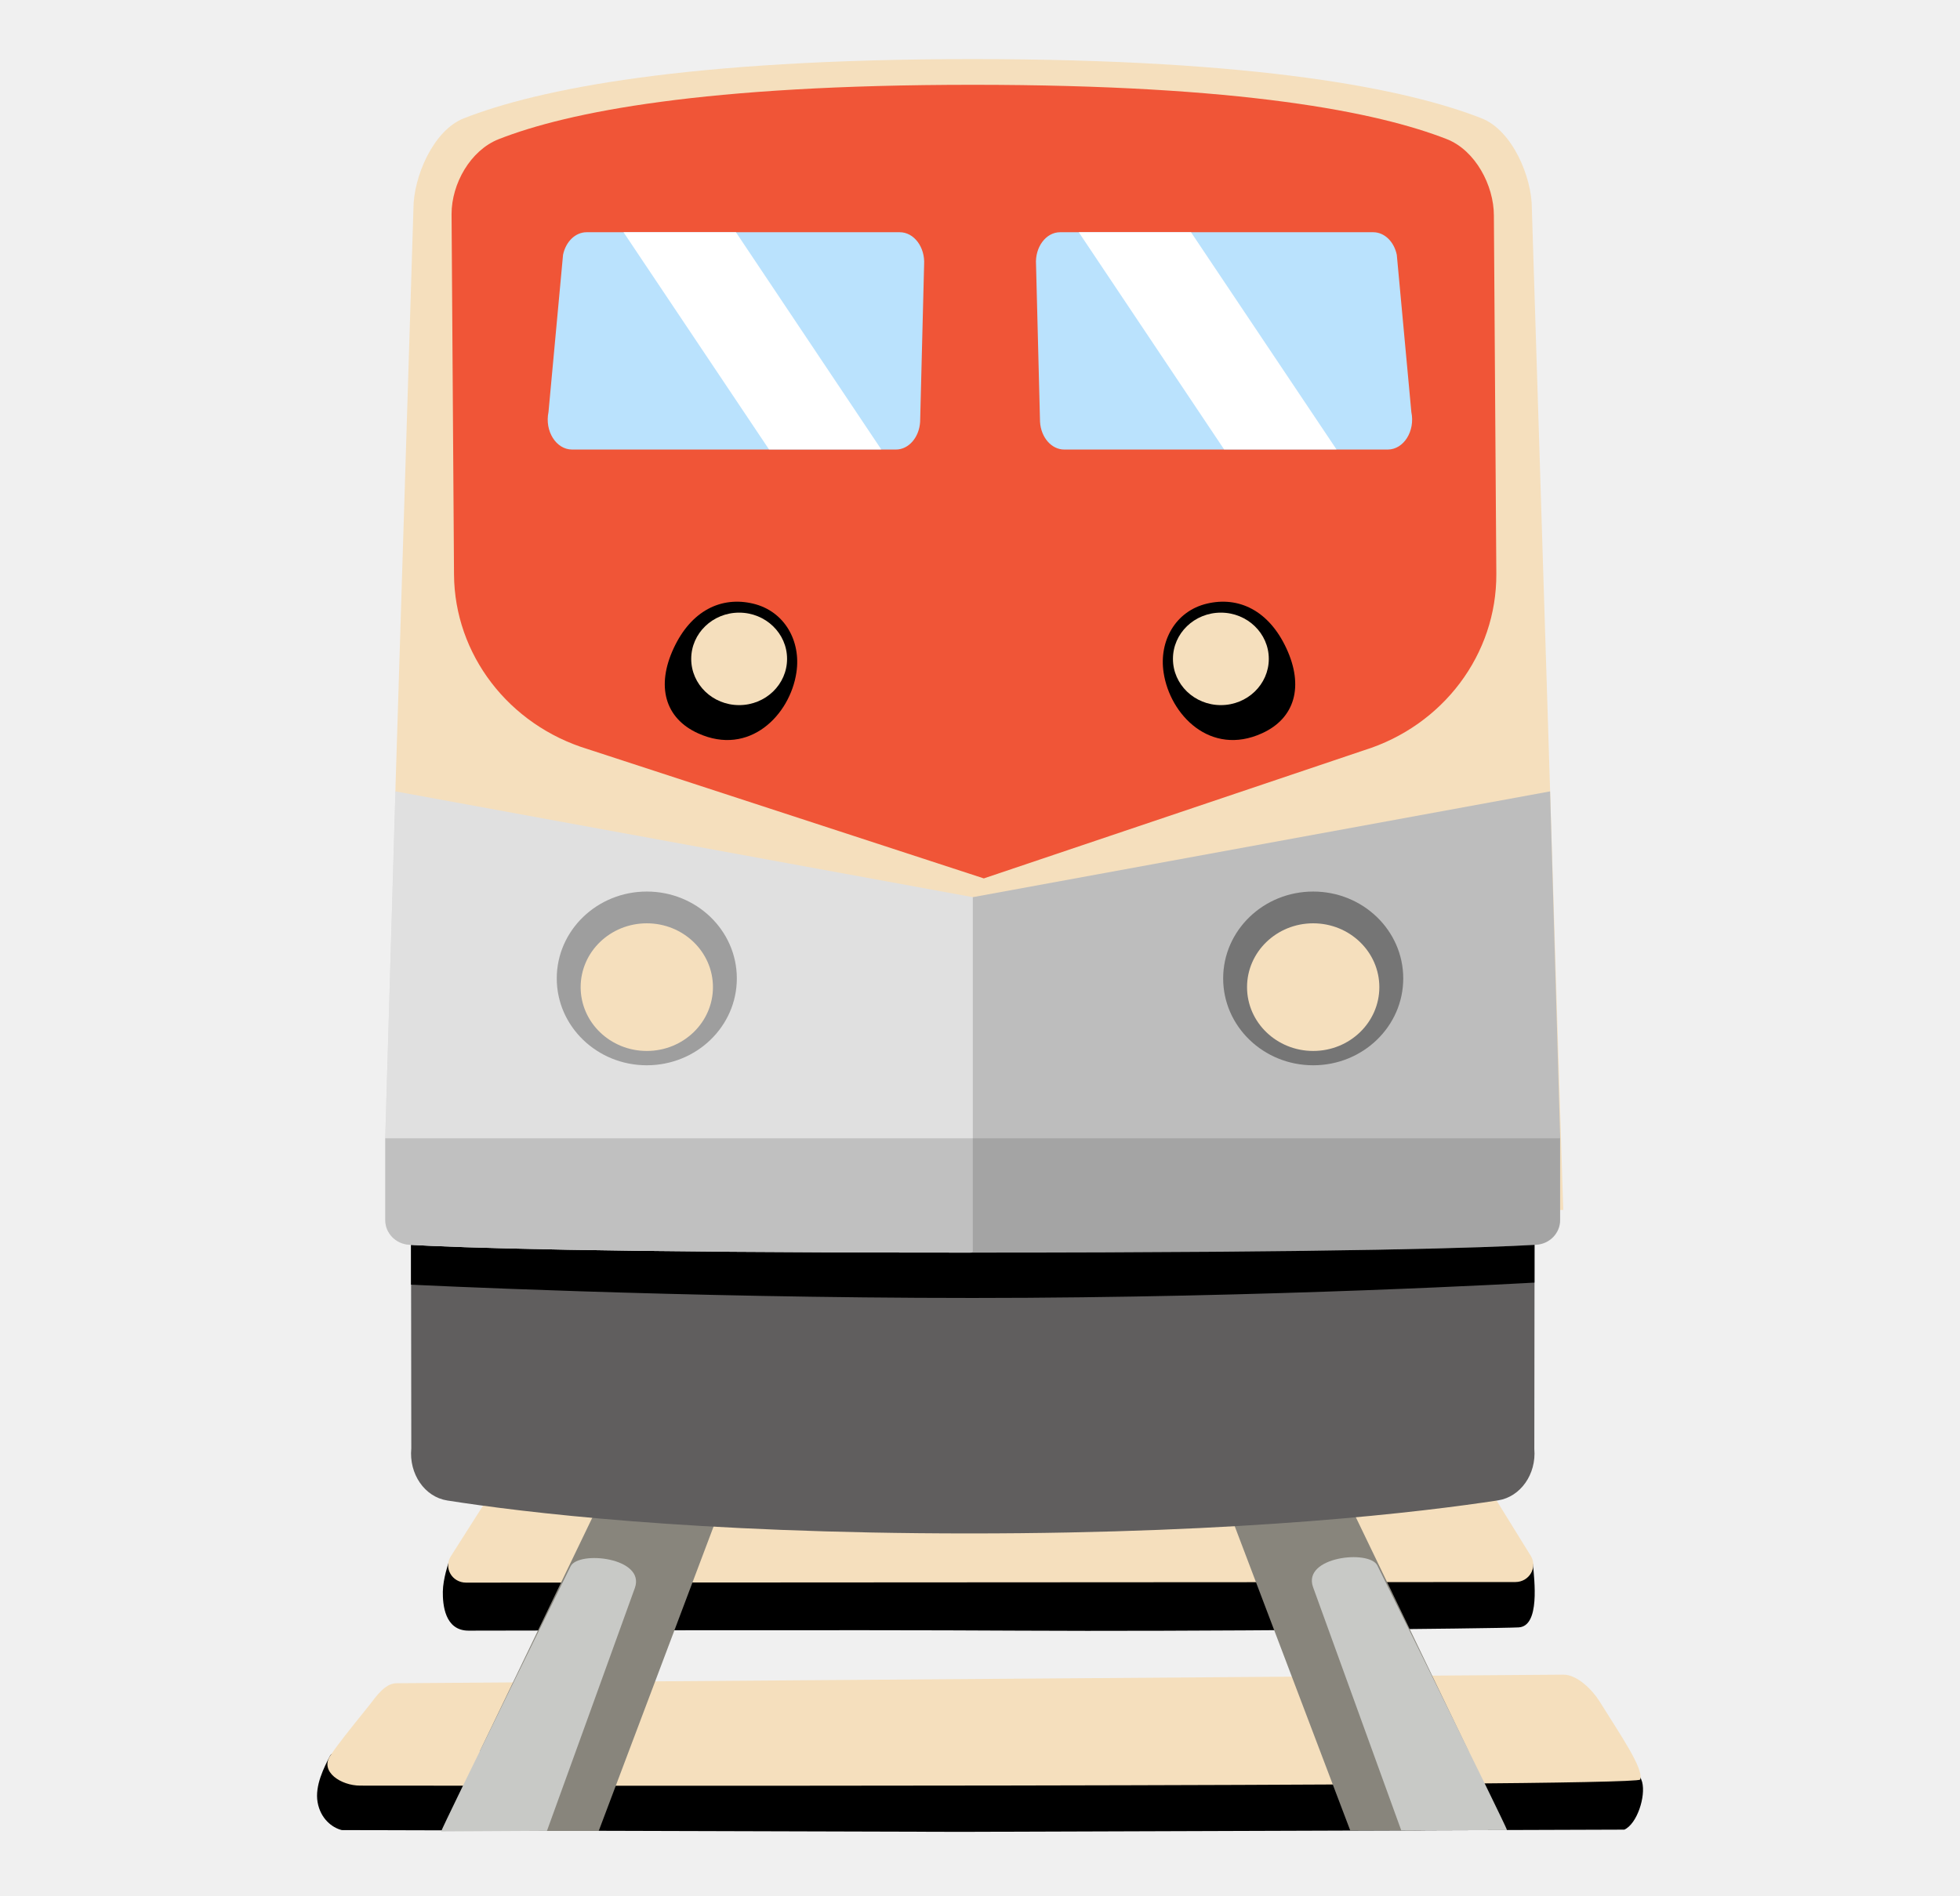
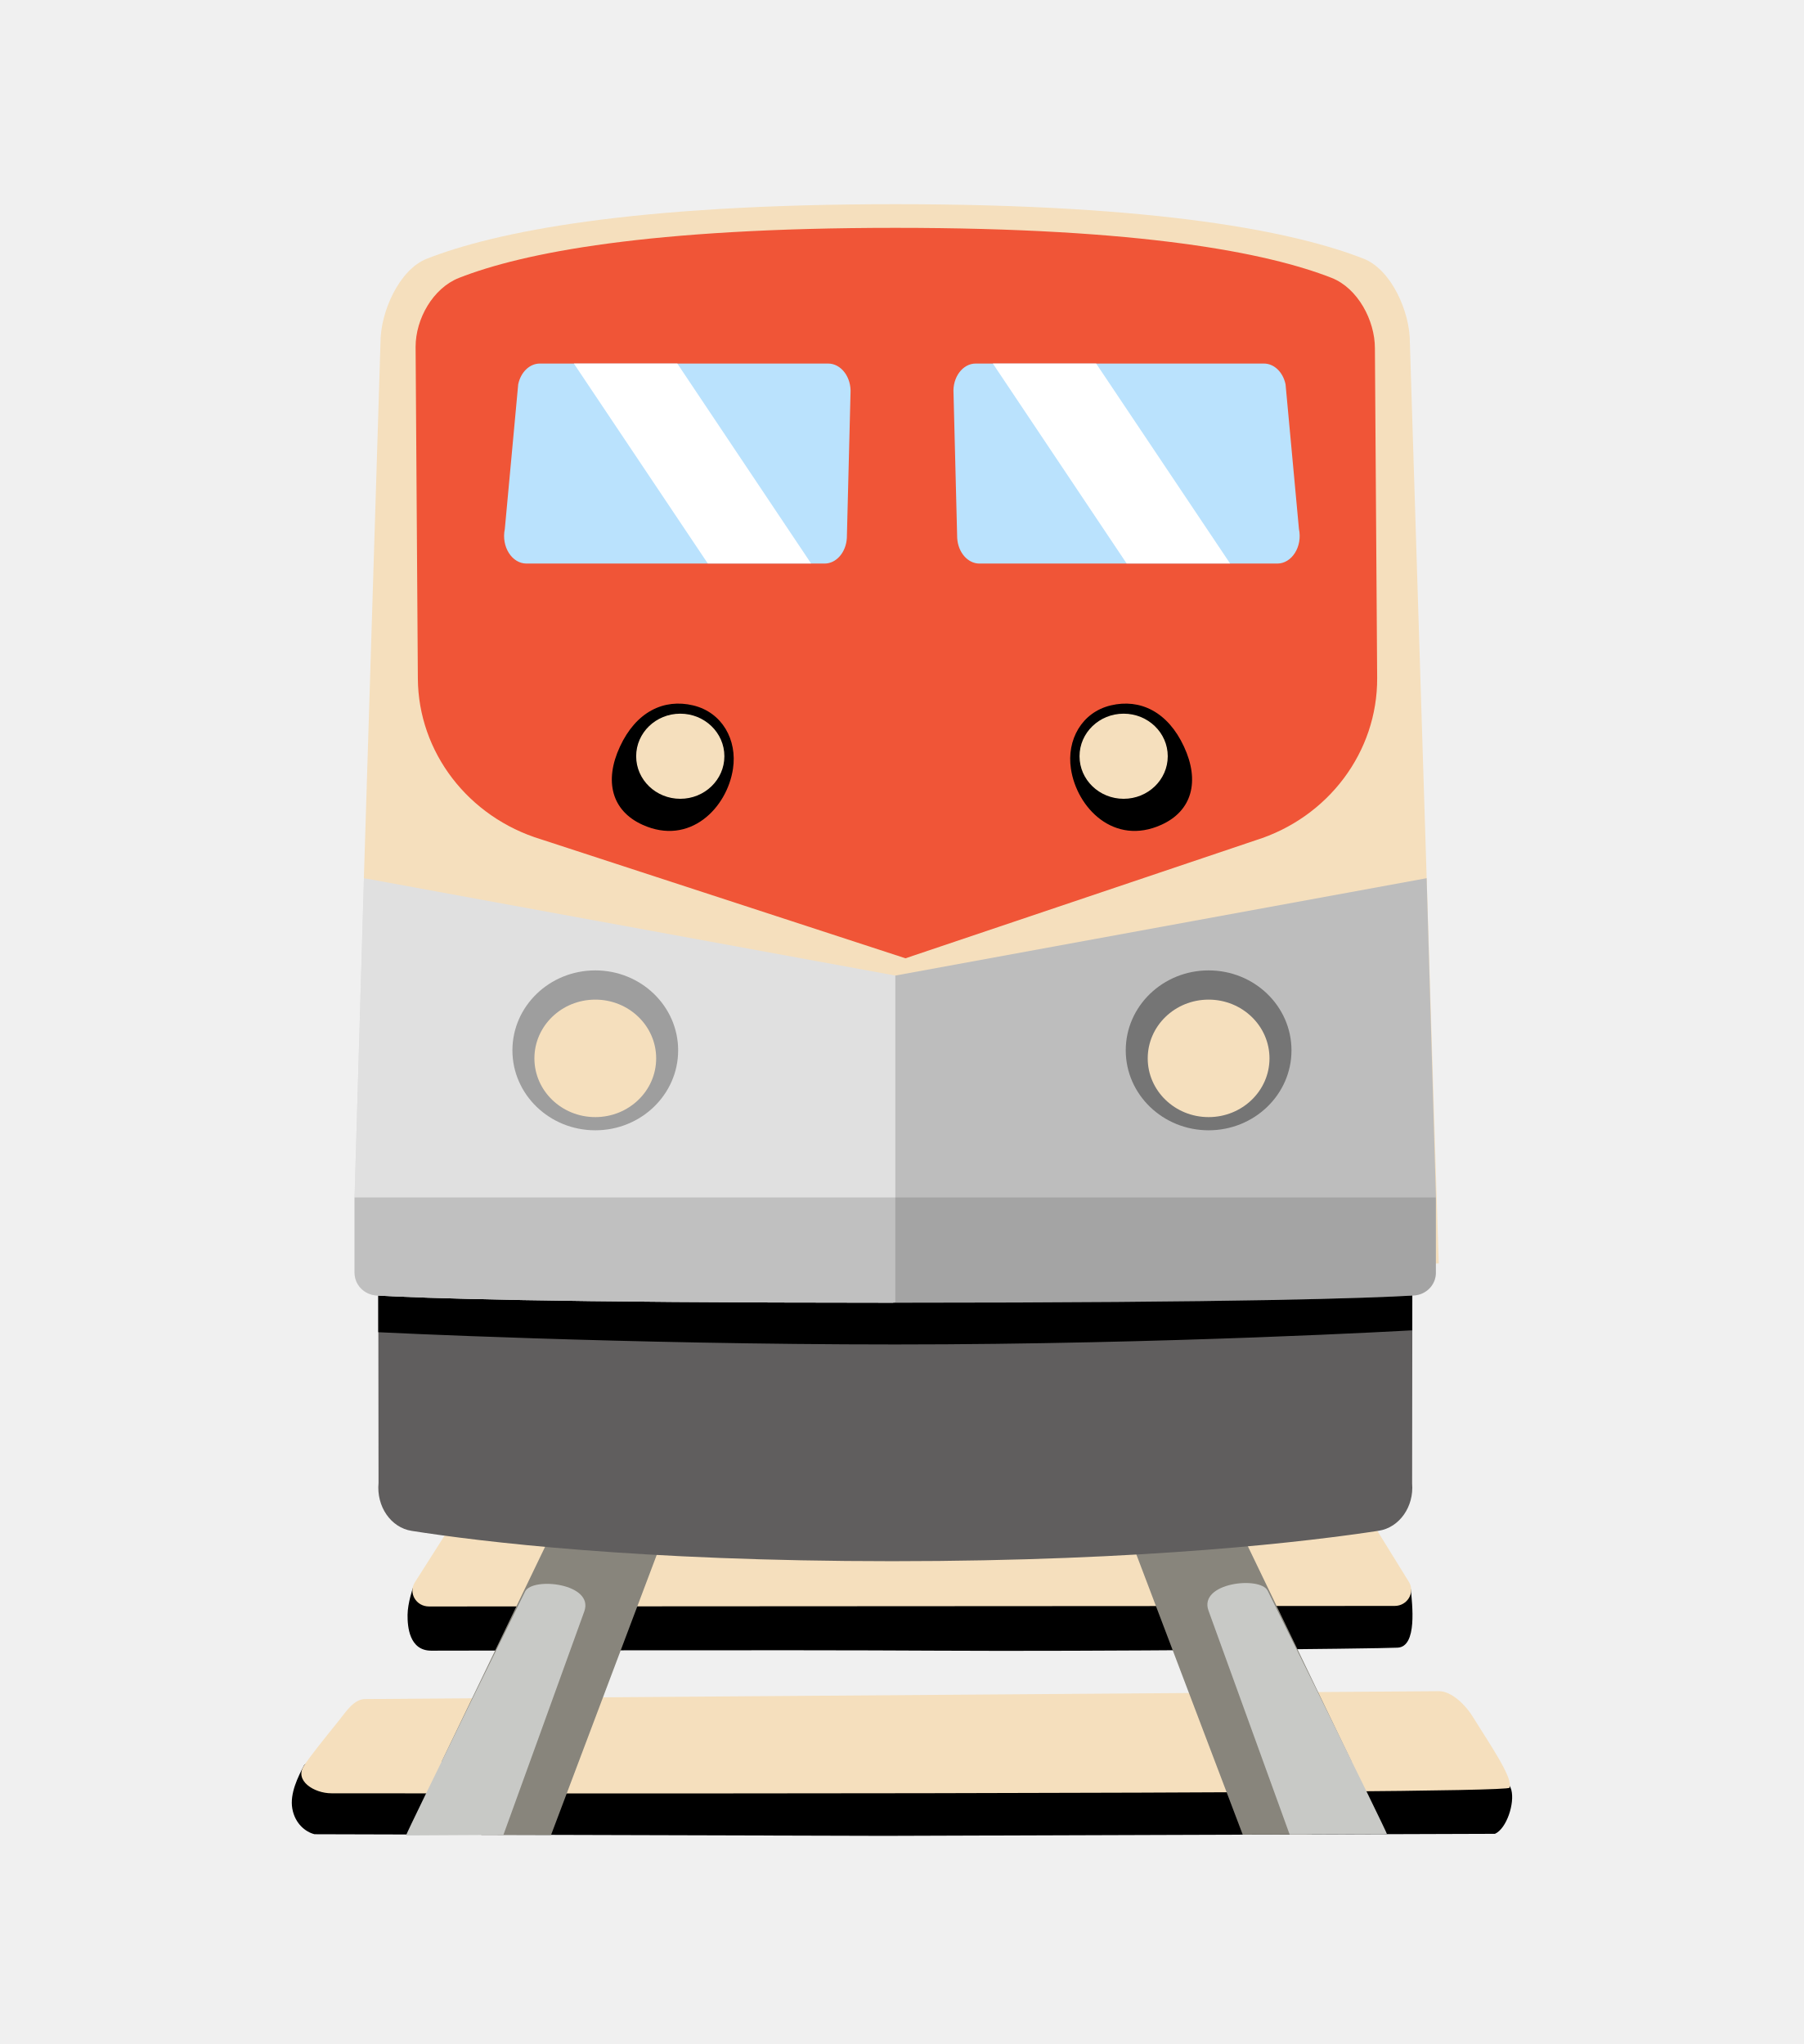
- <svg xmlns="http://www.w3.org/2000/svg" width="244" height="236" viewBox="0 0 244 236" fill="none">
+ <svg xmlns="http://www.w3.org/2000/svg" width="150" height="170" viewBox="0 0 244 236" fill="none">
  <g id="noto:train">
    <path id="Vector" d="M55.852 194.553C55.852 194.553 55.147 196.595 55.128 198.195C55.109 199.796 55.357 203.052 58.33 203.052C62.181 203.052 105.72 202.923 126.708 203.052C147.695 203.181 186.335 202.794 189.042 202.647C191.749 202.518 191.005 196.724 190.834 194.737L55.852 194.553Z" fill="black" />
    <path id="Vector_2" d="M194.876 213.427L200.385 217.088C200.385 217.088 203.95 220.086 204.427 221.889C204.903 223.692 203.798 227.113 202.215 227.831L119.599 228.107L42.548 227.886C41.347 227.592 39.898 226.47 39.536 224.409C39.174 222.349 40.356 220.049 41.099 218.615C41.843 217.18 57.169 213.445 57.169 213.445L194.876 213.427Z" fill="black" />
    <path id="Vector_3" d="M49.353 209.601C47.867 209.619 46.78 211.33 45.884 212.452C43.558 215.34 42.091 217.161 41.118 218.615C39.784 220.62 42.453 222.349 44.836 222.349C47.218 222.349 203.798 222.57 204.179 221.595C204.694 220.307 201.644 215.91 199.128 211.863C198.251 210.447 196.344 208.515 194.629 208.534L49.353 209.601Z" fill="#F5DFBD" />
    <path id="Vector_4" d="M61.419 185.465L56.12 193.799C55.205 195.234 56.273 197.073 58.026 197.073L188.642 197C190.377 197 191.445 195.178 190.568 193.743L185.44 185.447H61.419V185.465Z" fill="#F5DFBD" />
    <path id="Vector_5" d="M90.07 186.808L74.534 227.996H65.117L59.723 218.081L76.955 182.301C76.955 182.283 90.928 184.141 90.07 186.808Z" fill="#88857C" />
    <path id="Vector_6" d="M54.92 228.052C55.149 227.279 71.028 195.05 71.028 195.05C72.019 193.045 80.387 193.946 79.034 197.735C77.68 201.525 68.092 227.978 68.092 227.978L54.92 228.052Z" fill="#C8C9C6" />
    <path id="Vector_7" d="M152.481 186.808L168.093 227.941L177.415 227.923L182.829 218.081L165.596 182.301C165.615 182.283 151.623 184.141 152.481 186.808Z" fill="#88857C" />
    <path id="Vector_8" d="M187.612 227.886C187.384 227.113 171.466 194.939 171.466 194.939C170.475 192.934 162.107 193.836 163.46 197.625L174.44 227.923L187.612 227.886Z" fill="#C8C9C6" />
    <path id="Vector_9" d="M191.007 180.425C191.273 183.571 189.291 186.385 186.508 186.827C177.263 188.243 155.169 190.947 120.666 190.947C86.411 190.947 64.813 188.28 55.682 186.845C52.861 186.404 50.897 183.534 51.202 180.352L51.164 148.821H191.045L191.007 180.425Z" fill="#605E5E" />
    <path id="Vector_10" d="M51.164 148.821V159.969C51.164 159.969 84.295 161.625 121.085 161.625C157.876 161.625 191.026 159.712 191.026 159.712V148.821H51.164Z" fill="black" />
    <path id="Vector_11" d="M120.818 155.977L121.085 111.736L49.219 98.564L47.961 141.647V151.93C47.961 153.567 49.276 154.91 50.954 155.002C56.997 155.352 74.305 155.977 120.818 155.977Z" fill="#E0E0E0" />
    <path id="Vector_12" d="M184.448 14.735C175.222 11.111 156.807 7.358 121.103 7.358C85.399 7.358 66.966 11.111 57.74 14.735C53.946 16.225 51.468 22.001 51.468 26.012L49.219 98.546L69.292 127.262L120.589 151.194C184.601 151.194 194.608 150.661 194.608 150.661L190.701 26.012C190.72 22.001 188.242 16.225 184.448 14.735Z" fill="#F5DFBD" />
    <path id="Vector_13" d="M180.121 17.329C171.486 13.944 154.501 10.559 121.104 10.559C87.706 10.559 70.702 13.944 62.086 17.329C58.541 18.727 56.215 22.903 56.215 26.655L56.52 71.522C56.577 81.493 63.325 90.286 73.18 93.285L122.476 109.381L169.789 93.432C179.664 90.36 186.335 81.456 186.278 71.449L185.973 26.839C185.973 23.087 183.667 18.727 180.121 17.329Z" fill="#F05537" />
    <path id="Vector_14" d="M178.253 57.91H126.289L126.975 27.244H174.384L178.253 57.91Z" fill="#BAE2FD" />
    <path id="Vector_15" d="M174.688 23.823H127.832C126.079 23.823 124.687 25.644 124.802 27.796L125.678 57.579C125.774 59.547 127.108 61.074 128.709 61.074H177.033C179.358 61.074 181.074 58.425 180.578 55.629L177.624 26.747C177.338 25.037 176.099 23.823 174.688 23.823ZM131.969 28.918H170.952C172.343 28.918 173.544 30.077 173.887 31.733L175.698 51.306C176.194 53.679 174.745 55.978 172.763 55.978H132.484C130.901 55.978 129.586 54.47 129.472 52.52L128.976 32.947C128.824 30.776 130.215 28.918 131.969 28.918Z" fill="#F05537" />
    <path id="Vector_16" d="M65.746 57.91H117.71L117.024 27.244H69.616L65.746 57.91Z" fill="#BAE2FD" />
    <path id="Vector_17" d="M66.357 26.747L63.402 55.629C62.907 58.425 64.622 61.074 66.948 61.074H115.271C116.872 61.074 118.188 59.547 118.302 57.579L119.179 27.796C119.293 25.644 117.902 23.823 116.148 23.823H69.311C67.901 23.823 66.662 25.037 66.357 26.747ZM115.042 32.947L114.547 52.52C114.432 54.47 113.117 55.978 111.535 55.978H71.218C69.235 55.978 67.787 53.679 68.282 51.306L70.093 31.733C70.436 30.077 71.637 28.918 73.029 28.918H112.012C113.784 28.918 115.176 30.776 115.042 32.947Z" fill="#F05537" />
    <path id="Vector_18" d="M160.145 80.739C157.952 76.011 154.197 74.227 150.251 75.165C146.305 76.103 144.266 79.856 144.856 83.737C145.638 89.017 150.69 94.223 157.095 91.316C161.25 89.44 162.318 85.411 160.145 80.739Z" fill="black" />
    <path id="Vector_19" d="M151.986 87.803C155.281 87.803 157.953 85.225 157.953 82.045C157.953 78.865 155.281 76.287 151.986 76.287C148.691 76.287 146.02 78.865 146.02 82.045C146.02 85.225 148.691 87.803 151.986 87.803Z" fill="#F5DFBD" />
    <path id="Vector_20" d="M83.857 80.739C86.049 76.011 89.804 74.227 93.75 75.165C97.696 76.103 99.736 79.856 99.145 83.737C98.363 89.017 93.312 94.223 86.907 91.316C82.751 89.44 81.683 85.411 83.857 80.739Z" fill="black" />
    <path id="Vector_21" d="M92.015 87.803C95.311 87.803 97.982 85.225 97.982 82.045C97.982 78.865 95.311 76.287 92.015 76.287C88.72 76.287 86.049 78.865 86.049 82.045C86.049 85.225 88.72 87.803 92.015 87.803Z" fill="#F5DFBD" />
    <path id="Vector_22" d="M121.104 111.717L49.238 98.546L47.961 141.647V151.93C47.961 153.567 49.276 154.91 50.954 155.002C56.997 155.352 74.305 155.977 120.818 155.977H121.085C121.085 155.977 125.183 147.957 125.183 134.454C125.183 120.952 121.104 111.717 121.104 111.717Z" fill="#E0E0E0" />
    <path id="Vector_23" d="M121.104 111.717L192.969 98.546L194.227 141.647V151.93C194.227 153.567 192.912 154.91 191.234 155.002C185.192 155.352 167.883 155.977 121.37 155.977H121.104V111.717Z" fill="#BDBDBD" />
    <path id="Vector_24" opacity="0.2" d="M47.961 151.93C47.961 153.567 49.276 154.91 50.954 155.002C56.997 155.352 74.305 155.977 120.818 155.977H121.352C167.864 155.977 185.173 155.352 191.216 155.002C192.893 154.91 194.208 153.567 194.208 151.93V141.739H47.961V151.93Z" fill="#424242" />
    <path id="Vector_25" d="M163.48 132.651C169.671 132.651 174.689 127.809 174.689 121.835C174.689 115.861 169.671 111.018 163.48 111.018C157.29 111.018 152.271 115.861 152.271 121.835C152.271 127.809 157.29 132.651 163.48 132.651Z" fill="#757575" />
    <path id="Vector_26" d="M163.479 130.867C168.027 130.867 171.714 127.309 171.714 122.92C171.714 118.531 168.027 114.973 163.479 114.973C158.931 114.973 155.244 118.531 155.244 122.92C155.244 127.309 158.931 130.867 163.479 130.867Z" fill="#F5DFBD" />
    <path id="Vector_27" d="M80.519 132.651C86.71 132.651 91.728 127.809 91.728 121.835C91.728 115.861 86.71 111.018 80.519 111.018C74.329 111.018 69.311 115.861 69.311 121.835C69.311 127.809 74.329 132.651 80.519 132.651Z" fill="#9E9E9E" />
    <path id="Vector_28" d="M80.52 130.867C85.068 130.867 88.755 127.309 88.755 122.92C88.755 118.531 85.068 114.973 80.52 114.973C75.972 114.973 72.285 118.531 72.285 122.92C72.285 127.309 75.972 130.867 80.52 130.867Z" fill="#F5DFBD" />
    <path id="Vector_29" d="M109.705 55.96H95.732L77.623 28.918H91.615L109.705 55.96ZM166.378 55.96H152.386L134.296 28.918H148.269L166.378 55.96Z" fill="white" />
  </g>
</svg>
